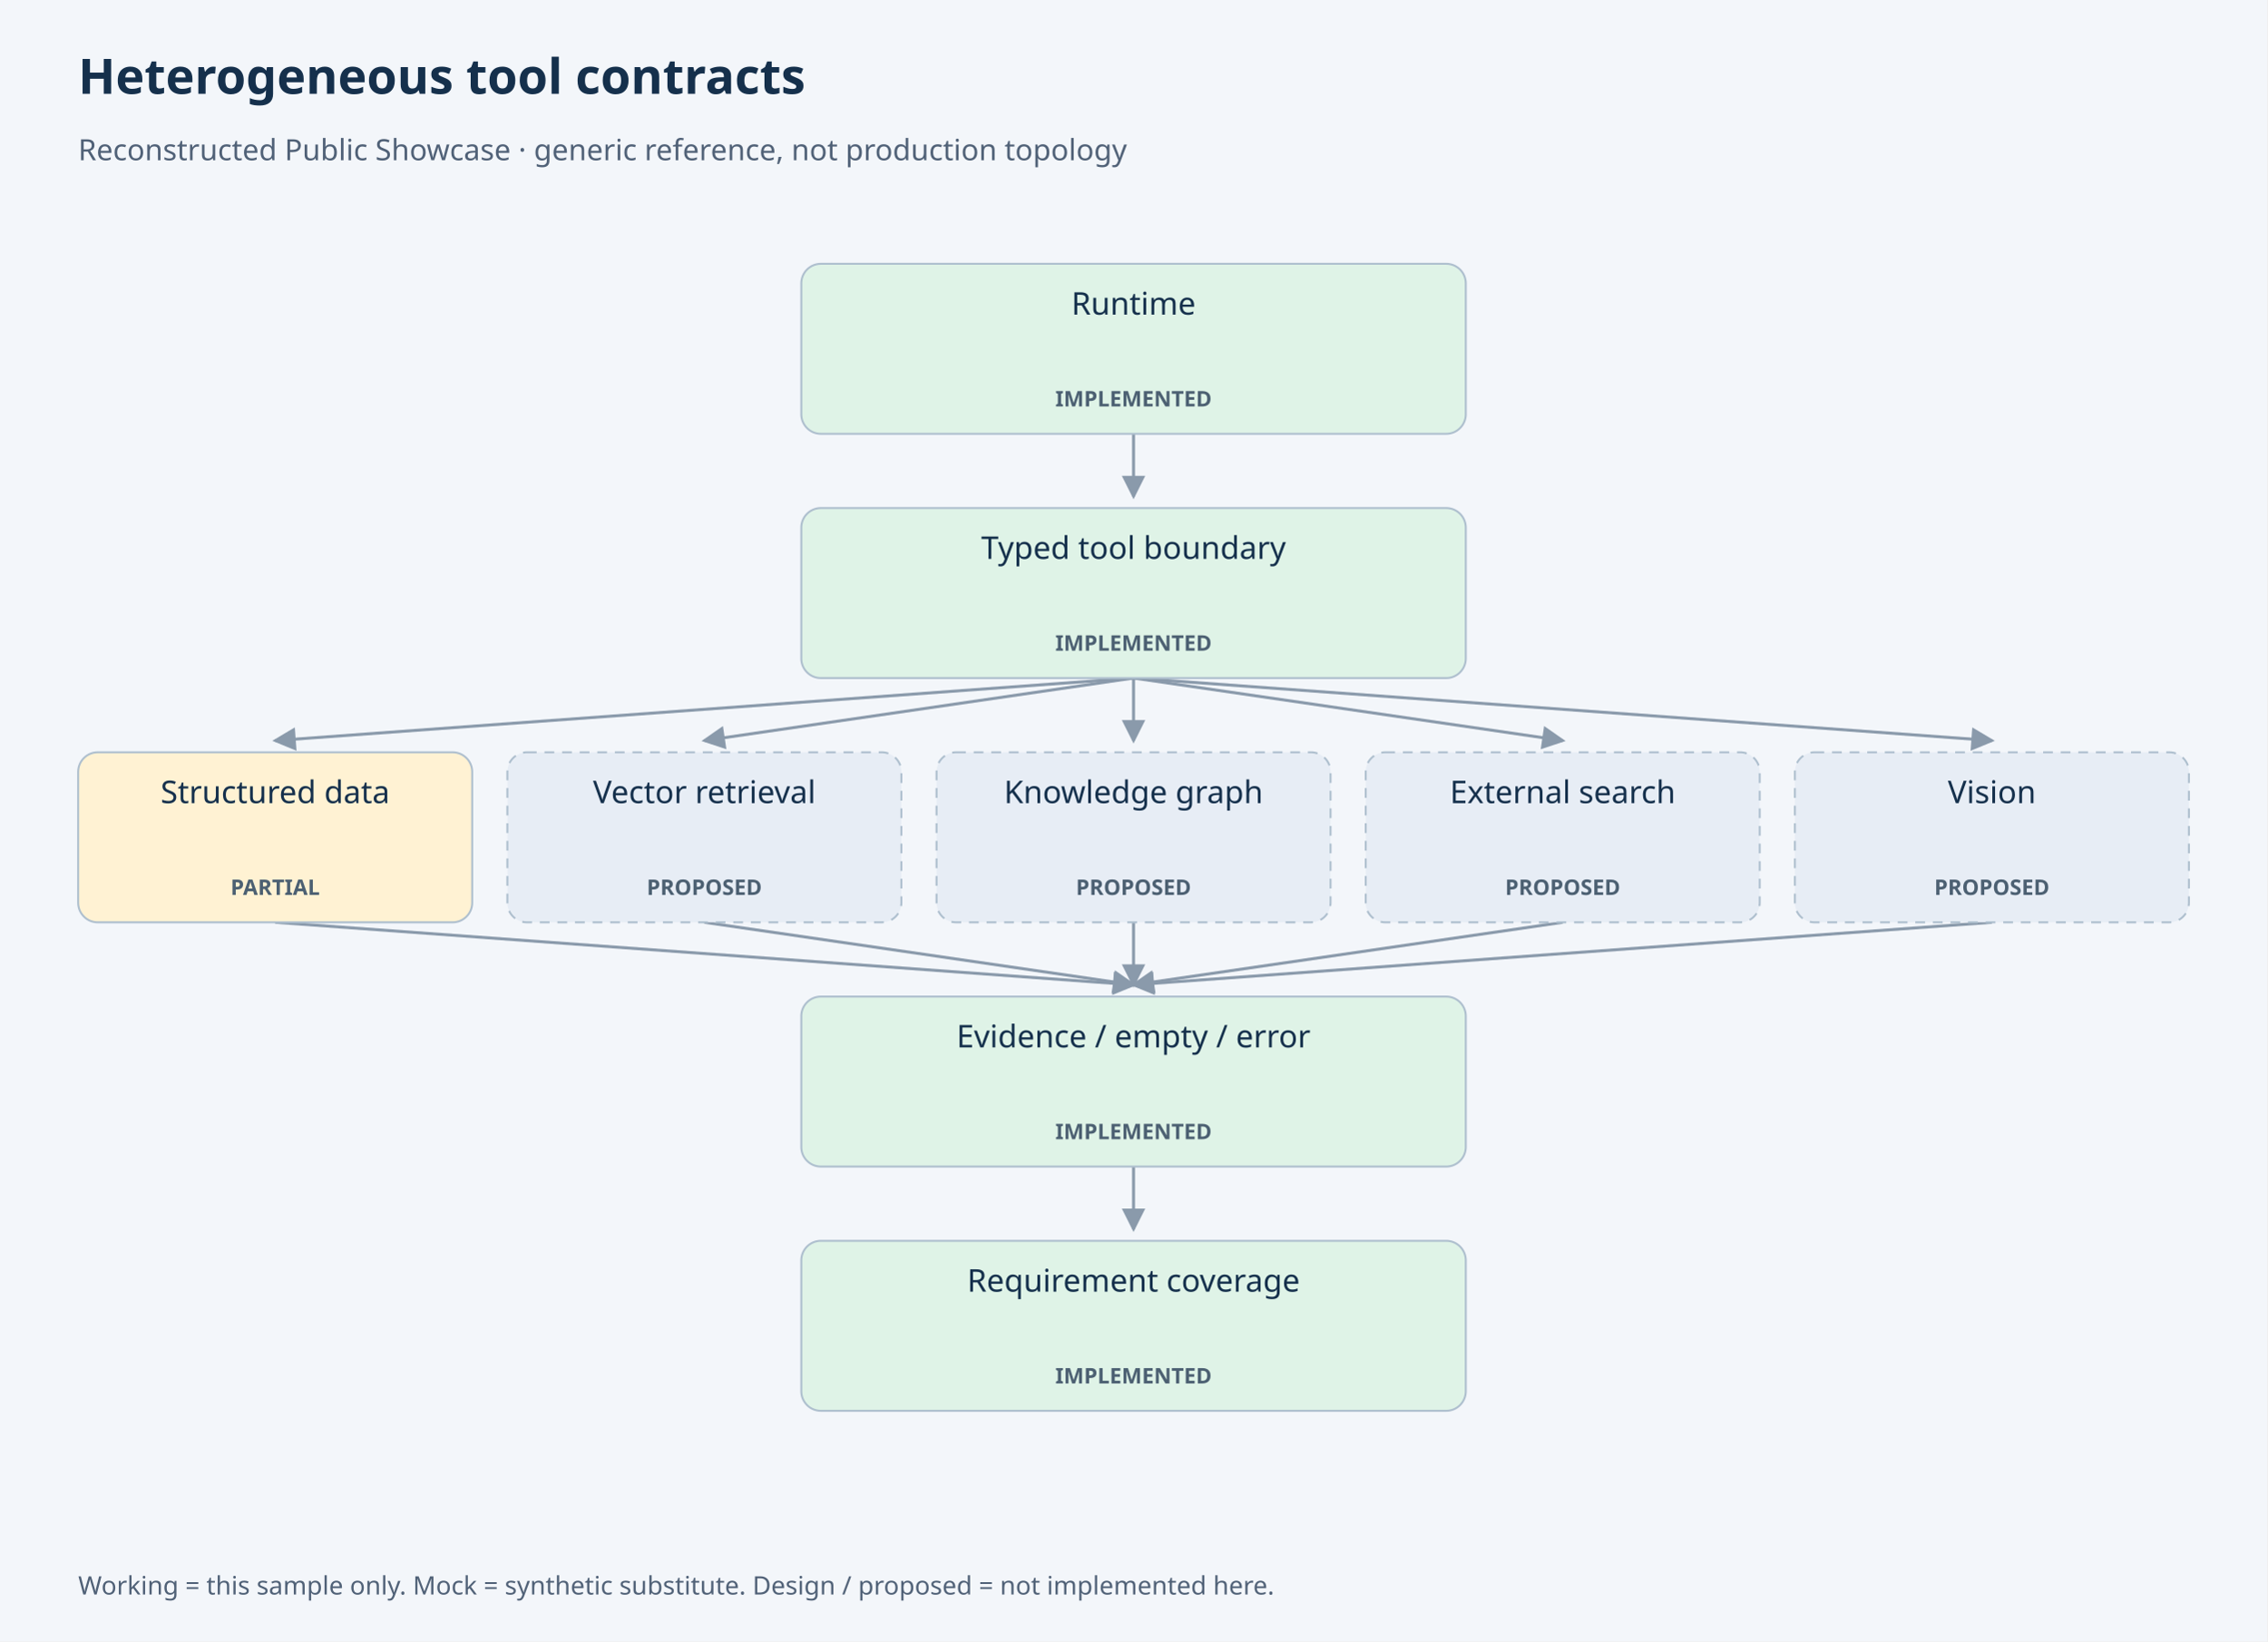
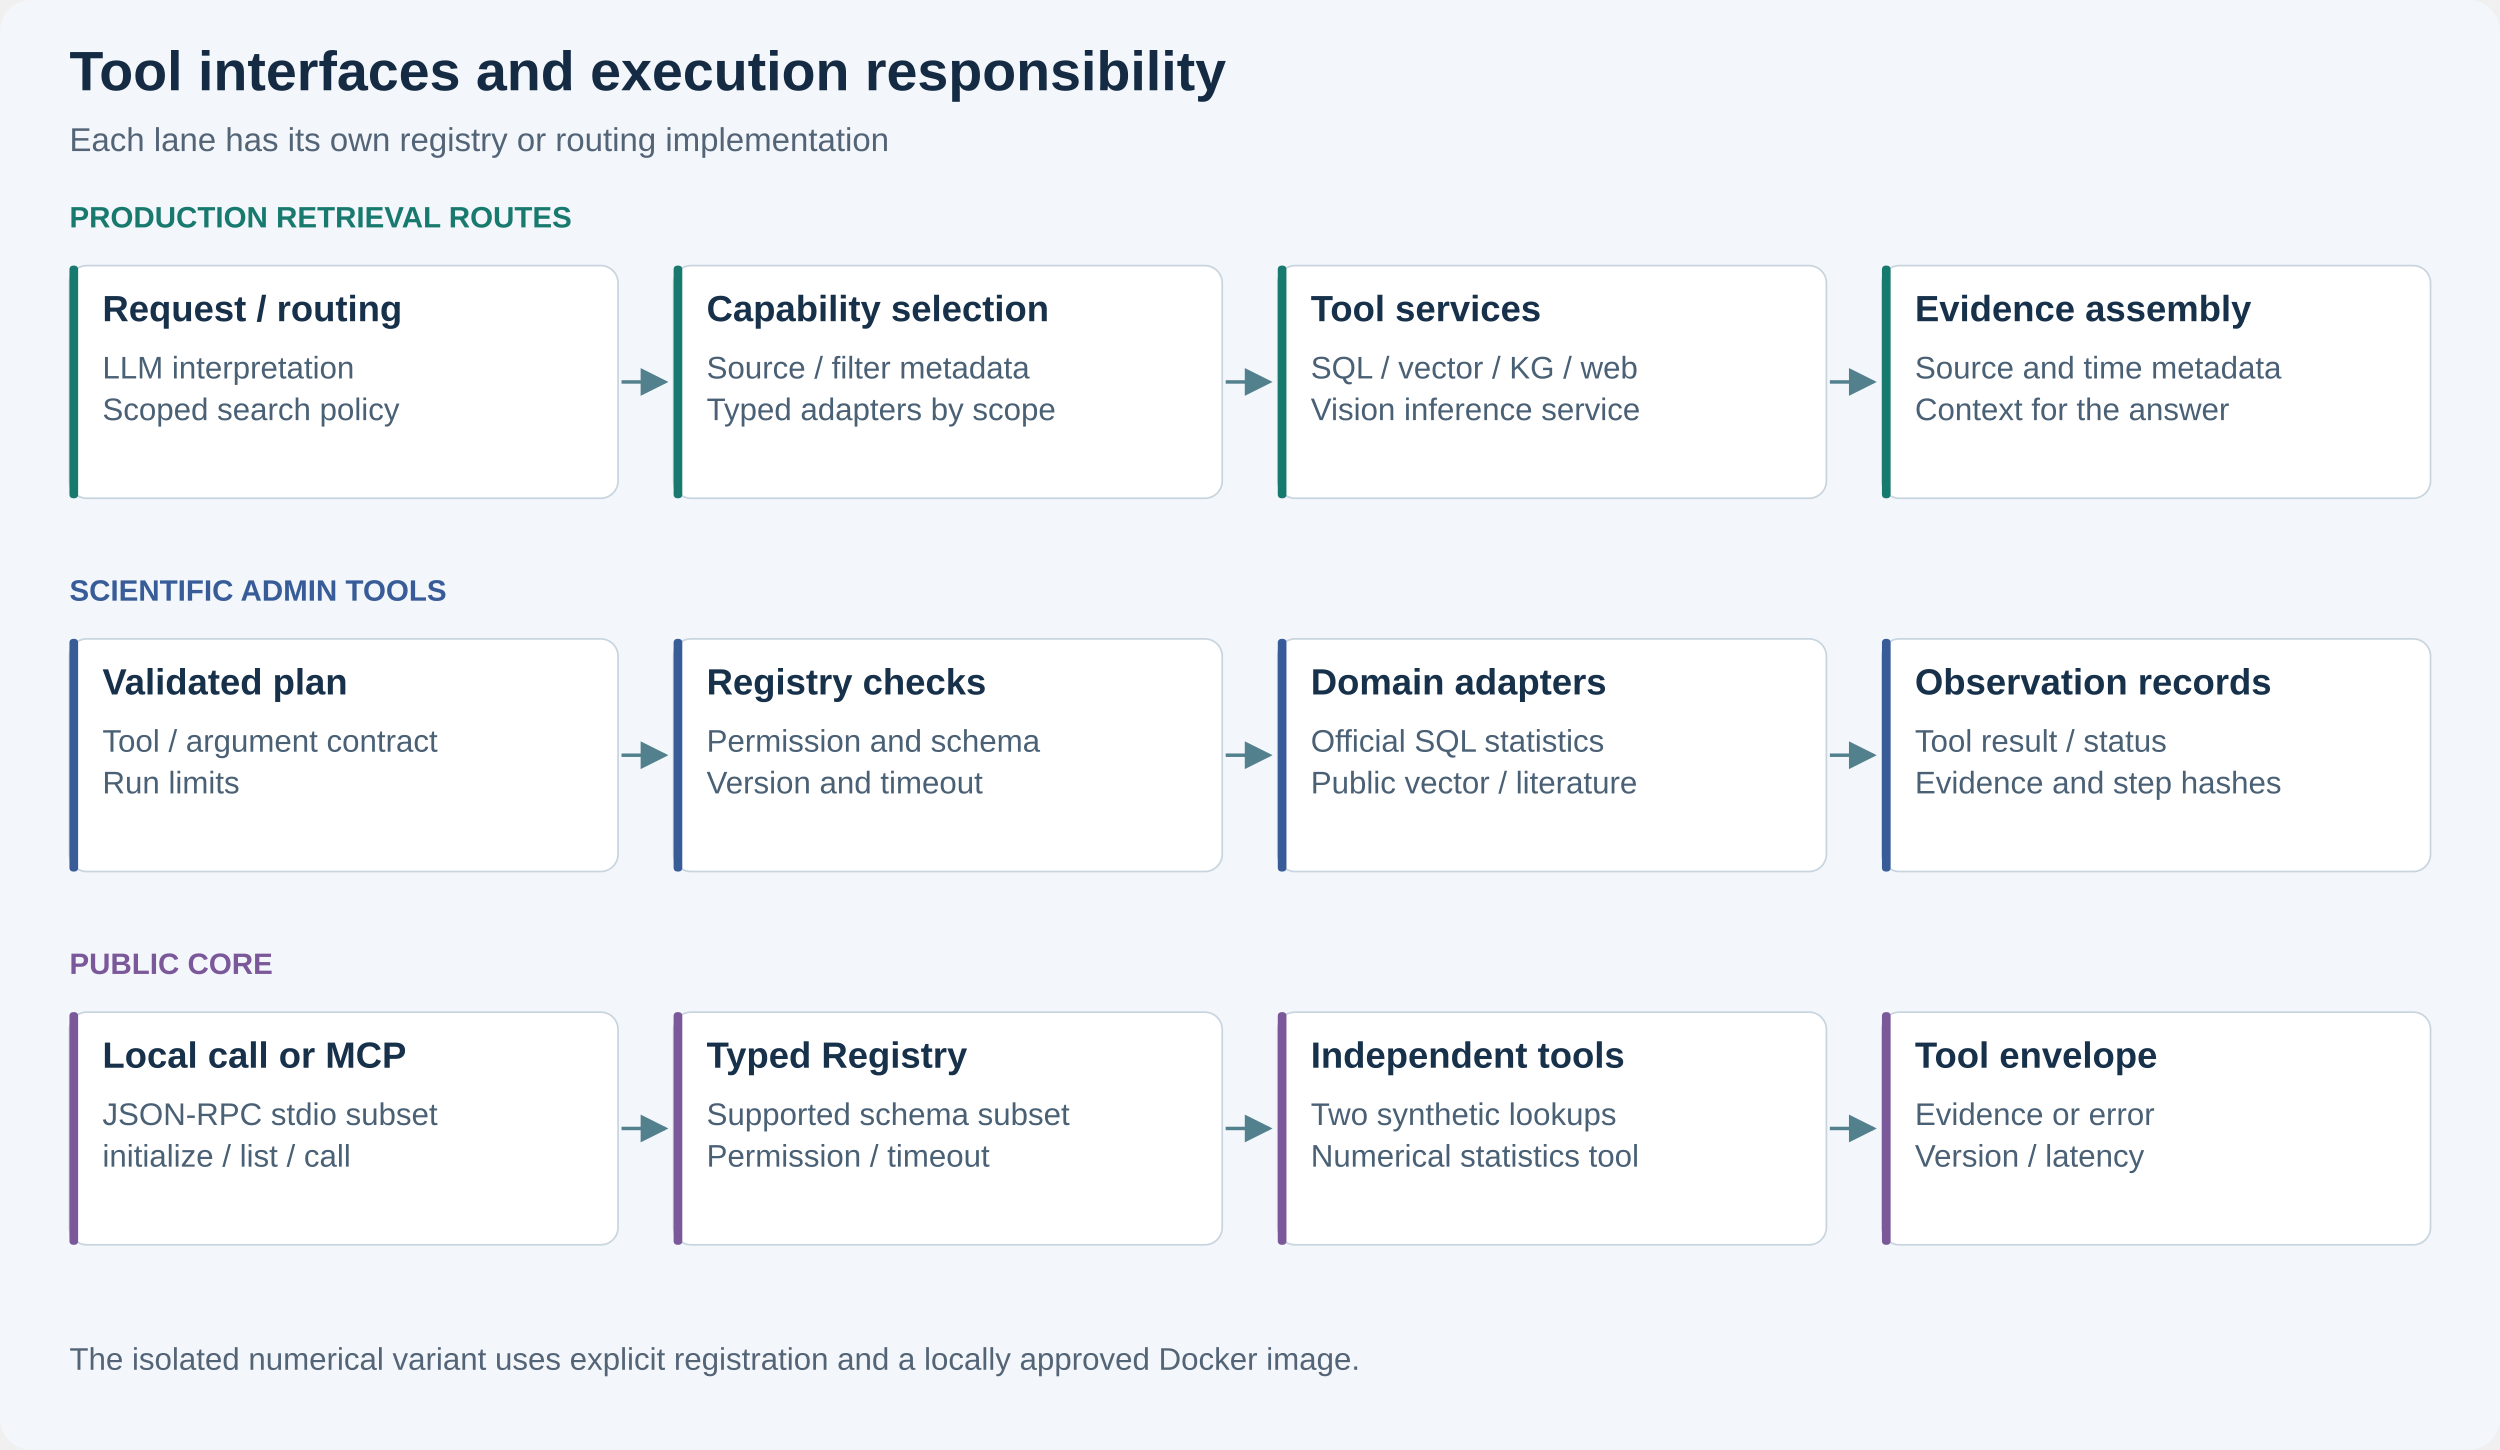
- <svg xmlns="http://www.w3.org/2000/svg" width="1160" height="840" viewBox="0 0 1160 840" role="img" aria-labelledby="title desc">
+ <svg xmlns="http://www.w3.org/2000/svg" width="1440" height="835" viewBox="0 0 1440 835" role="img" aria-labelledby="title desc">
  <defs>
    <marker id="arrow" markerWidth="8" markerHeight="8" refX="7" refY="4" orient="auto">
-       <path d="M0 0 L8 4 L0 8" fill="#8a9aab" />
+       <path d="M0 0L8 4L0 8" fill="#53808d" />
    </marker>
  </defs>
-   <rect width="1160" height="840" fill="#f3f6fa" />
-   <text x="40" y="48" font-family="sans-serif" font-size="25" font-weight="700" fill="#15304c">Heterogeneous tool contracts</text>
-   <text x="40" y="82" font-family="sans-serif" font-size="15" fill="#506177">Reconstructed Public Showcase · generic reference, not production topology</text>
-   <path d="M580 222 L580 254" stroke="#8a9aab" stroke-width="1.5" fill="none" marker-end="url(#arrow)" />
-   <path d="M580 347 L140.8 379" stroke="#8a9aab" stroke-width="1.5" fill="none" marker-end="url(#arrow)" />
-   <path d="M580 347 L360.4 379" stroke="#8a9aab" stroke-width="1.5" fill="none" marker-end="url(#arrow)" />
-   <path d="M580 347 L580 379" stroke="#8a9aab" stroke-width="1.5" fill="none" marker-end="url(#arrow)" />
-   <path d="M580 347 L799.6 379" stroke="#8a9aab" stroke-width="1.5" fill="none" marker-end="url(#arrow)" />
-   <path d="M580 347 L1019.2 379" stroke="#8a9aab" stroke-width="1.5" fill="none" marker-end="url(#arrow)" />
-   <path d="M140.8 472 L580 504" stroke="#8a9aab" stroke-width="1.5" fill="none" marker-end="url(#arrow)" />
-   <path d="M360.4 472 L580 504" stroke="#8a9aab" stroke-width="1.5" fill="none" marker-end="url(#arrow)" />
-   <path d="M580 472 L580 504" stroke="#8a9aab" stroke-width="1.5" fill="none" marker-end="url(#arrow)" />
-   <path d="M799.6 472 L580 504" stroke="#8a9aab" stroke-width="1.5" fill="none" marker-end="url(#arrow)" />
-   <path d="M1019.2 472 L580 504" stroke="#8a9aab" stroke-width="1.5" fill="none" marker-end="url(#arrow)" />
-   <path d="M580 597 L580 629" stroke="#8a9aab" stroke-width="1.5" fill="none" marker-end="url(#arrow)" />
-   <rect x="410" y="135" width="340" height="87" rx="10" fill="#dff3e7" stroke="#aebfce" />
-   <text x="580" y="161" text-anchor="middle" font-family="sans-serif" font-size="16" fill="#15304c">Runtime</text>
-   <text x="580" y="208" text-anchor="middle" font-family="sans-serif" font-size="11" font-weight="700" fill="#4c6072">IMPLEMENTED</text>
-   <rect x="410" y="260" width="340" height="87" rx="10" fill="#dff3e7" stroke="#aebfce" />
-   <text x="580" y="286" text-anchor="middle" font-family="sans-serif" font-size="16" fill="#15304c">Typed tool boundary</text>
-   <text x="580" y="333" text-anchor="middle" font-family="sans-serif" font-size="11" font-weight="700" fill="#4c6072">IMPLEMENTED</text>
-   <rect x="40" y="385" width="201.6" height="87" rx="10" fill="#fff2d3" stroke="#aebfce" />
-   <text x="140.8" y="411" text-anchor="middle" font-family="sans-serif" font-size="16" fill="#15304c">Structured data</text>
-   <text x="140.8" y="458" text-anchor="middle" font-family="sans-serif" font-size="11" font-weight="700" fill="#4c6072">PARTIAL</text>
-   <rect x="259.6" y="385" width="201.6" height="87" rx="10" fill="#e7edf5" stroke="#aebfce" stroke-dasharray="5 4" />
-   <text x="360.4" y="411" text-anchor="middle" font-family="sans-serif" font-size="16" fill="#15304c">Vector retrieval</text>
-   <text x="360.4" y="458" text-anchor="middle" font-family="sans-serif" font-size="11" font-weight="700" fill="#4c6072">PROPOSED</text>
-   <rect x="479.2" y="385" width="201.6" height="87" rx="10" fill="#e7edf5" stroke="#aebfce" stroke-dasharray="5 4" />
-   <text x="580" y="411" text-anchor="middle" font-family="sans-serif" font-size="16" fill="#15304c">Knowledge graph</text>
-   <text x="580" y="458" text-anchor="middle" font-family="sans-serif" font-size="11" font-weight="700" fill="#4c6072">PROPOSED</text>
-   <rect x="698.8" y="385" width="201.6" height="87" rx="10" fill="#e7edf5" stroke="#aebfce" stroke-dasharray="5 4" />
-   <text x="799.6" y="411" text-anchor="middle" font-family="sans-serif" font-size="16" fill="#15304c">External search</text>
-   <text x="799.6" y="458" text-anchor="middle" font-family="sans-serif" font-size="11" font-weight="700" fill="#4c6072">PROPOSED</text>
-   <rect x="918.4" y="385" width="201.6" height="87" rx="10" fill="#e7edf5" stroke="#aebfce" stroke-dasharray="5 4" />
-   <text x="1019.2" y="411" text-anchor="middle" font-family="sans-serif" font-size="16" fill="#15304c">Vision</text>
-   <text x="1019.2" y="458" text-anchor="middle" font-family="sans-serif" font-size="11" font-weight="700" fill="#4c6072">PROPOSED</text>
-   <rect x="410" y="510" width="340" height="87" rx="10" fill="#dff3e7" stroke="#aebfce" />
-   <text x="580" y="536" text-anchor="middle" font-family="sans-serif" font-size="16" fill="#15304c">Evidence / empty / error</text>
-   <text x="580" y="583" text-anchor="middle" font-family="sans-serif" font-size="11" font-weight="700" fill="#4c6072">IMPLEMENTED</text>
-   <rect x="410" y="635" width="340" height="87" rx="10" fill="#dff3e7" stroke="#aebfce" />
-   <text x="580" y="661" text-anchor="middle" font-family="sans-serif" font-size="16" fill="#15304c">Requirement coverage</text>
-   <text x="580" y="708" text-anchor="middle" font-family="sans-serif" font-size="11" font-weight="700" fill="#4c6072">IMPLEMENTED</text>
-   <text x="40" y="816" font-family="sans-serif" font-size="13" fill="#506177">Working = this sample only. Mock = synthetic substitute. Design / proposed = not implemented here.</text>
+   <rect width="1440" height="835" rx="18" fill="#f3f6fa" />
+   <g font-family="Arial, sans-serif">
+     <text x="40" y="52" font-size="32" font-weight="700" fill="#142b43">Tool interfaces and execution responsibility</text>
+     <text x="40" y="87" font-size="19" fill="#536477">Each lane has its own registry or routing implementation</text>
+     <text x="40" y="131" font-size="17" font-weight="700" fill="#18796e">PRODUCTION RETRIEVAL ROUTES</text>
+     <g data-node="n0_0">
+       <rect x="40.0" y="153" width="316.0" height="134" rx="10" fill="#fff" stroke="#c8d5df" />
+       <rect x="40.0" y="153" width="5" height="134" rx="2" fill="#18796e" />
+       <text x="59.0" y="185" font-size="21" font-weight="700" fill="#17314b">Request / routing</text>
+       <text x="59.0" y="218" font-size="18" fill="#4a6075">LLM interpretation</text>
+       <text x="59.0" y="242" font-size="18" fill="#4a6075">Scoped search policy</text>
+     </g>
+     <path d="M358.0 220 H383.0" stroke="#53808d" stroke-width="2" fill="none" marker-end="url(#arrow)" />
+     <g data-node="n0_1">
+       <rect x="388.0" y="153" width="316.0" height="134" rx="10" fill="#fff" stroke="#c8d5df" />
+       <rect x="388.0" y="153" width="5" height="134" rx="2" fill="#18796e" />
+       <text x="407.0" y="185" font-size="21" font-weight="700" fill="#17314b">Capability selection</text>
+       <text x="407.0" y="218" font-size="18" fill="#4a6075">Source / filter metadata</text>
+       <text x="407.0" y="242" font-size="18" fill="#4a6075">Typed adapters by scope</text>
+     </g>
+     <path d="M706.0 220 H731.0" stroke="#53808d" stroke-width="2" fill="none" marker-end="url(#arrow)" />
+     <g data-node="n0_2">
+       <rect x="736.0" y="153" width="316.0" height="134" rx="10" fill="#fff" stroke="#c8d5df" />
+       <rect x="736.0" y="153" width="5" height="134" rx="2" fill="#18796e" />
+       <text x="755.0" y="185" font-size="21" font-weight="700" fill="#17314b">Tool services</text>
+       <text x="755.0" y="218" font-size="18" fill="#4a6075">SQL / vector / KG / web</text>
+       <text x="755.0" y="242" font-size="18" fill="#4a6075">Vision inference service</text>
+     </g>
+     <path d="M1054.0 220 H1079.0" stroke="#53808d" stroke-width="2" fill="none" marker-end="url(#arrow)" />
+     <g data-node="n0_3">
+       <rect x="1084.0" y="153" width="316.0" height="134" rx="10" fill="#fff" stroke="#c8d5df" />
+       <rect x="1084.0" y="153" width="5" height="134" rx="2" fill="#18796e" />
+       <text x="1103.0" y="185" font-size="21" font-weight="700" fill="#17314b">Evidence assembly</text>
+       <text x="1103.0" y="218" font-size="18" fill="#4a6075">Source and time metadata</text>
+       <text x="1103.0" y="242" font-size="18" fill="#4a6075">Context for the answer</text>
+     </g>
+     <text x="40" y="346" font-size="17" font-weight="700" fill="#375c98">SCIENTIFIC ADMIN TOOLS</text>
+     <g data-node="n1_0">
+       <rect x="40.0" y="368" width="316.0" height="134" rx="10" fill="#fff" stroke="#c8d5df" />
+       <rect x="40.0" y="368" width="5" height="134" rx="2" fill="#375c98" />
+       <text x="59.0" y="400" font-size="21" font-weight="700" fill="#17314b">Validated plan</text>
+       <text x="59.0" y="433" font-size="18" fill="#4a6075">Tool / argument contract</text>
+       <text x="59.0" y="457" font-size="18" fill="#4a6075">Run limits</text>
+     </g>
+     <path d="M358.0 435 H383.0" stroke="#53808d" stroke-width="2" fill="none" marker-end="url(#arrow)" />
+     <g data-node="n1_1">
+       <rect x="388.0" y="368" width="316.0" height="134" rx="10" fill="#fff" stroke="#c8d5df" />
+       <rect x="388.0" y="368" width="5" height="134" rx="2" fill="#375c98" />
+       <text x="407.0" y="400" font-size="21" font-weight="700" fill="#17314b">Registry checks</text>
+       <text x="407.0" y="433" font-size="18" fill="#4a6075">Permission and schema</text>
+       <text x="407.0" y="457" font-size="18" fill="#4a6075">Version and timeout</text>
+     </g>
+     <path d="M706.0 435 H731.0" stroke="#53808d" stroke-width="2" fill="none" marker-end="url(#arrow)" />
+     <g data-node="n1_2">
+       <rect x="736.0" y="368" width="316.0" height="134" rx="10" fill="#fff" stroke="#c8d5df" />
+       <rect x="736.0" y="368" width="5" height="134" rx="2" fill="#375c98" />
+       <text x="755.0" y="400" font-size="21" font-weight="700" fill="#17314b">Domain adapters</text>
+       <text x="755.0" y="433" font-size="18" fill="#4a6075">Official SQL statistics</text>
+       <text x="755.0" y="457" font-size="18" fill="#4a6075">Public vector / literature</text>
+     </g>
+     <path d="M1054.0 435 H1079.0" stroke="#53808d" stroke-width="2" fill="none" marker-end="url(#arrow)" />
+     <g data-node="n1_3">
+       <rect x="1084.0" y="368" width="316.0" height="134" rx="10" fill="#fff" stroke="#c8d5df" />
+       <rect x="1084.0" y="368" width="5" height="134" rx="2" fill="#375c98" />
+       <text x="1103.0" y="400" font-size="21" font-weight="700" fill="#17314b">Observation records</text>
+       <text x="1103.0" y="433" font-size="18" fill="#4a6075">Tool result / status</text>
+       <text x="1103.0" y="457" font-size="18" fill="#4a6075">Evidence and step hashes</text>
+     </g>
+     <text x="40" y="561" font-size="17" font-weight="700" fill="#7a5899">PUBLIC CORE</text>
+     <g data-node="n2_0">
+       <rect x="40.0" y="583" width="316.0" height="134" rx="10" fill="#fff" stroke="#c8d5df" />
+       <rect x="40.0" y="583" width="5" height="134" rx="2" fill="#7a5899" />
+       <text x="59.0" y="615" font-size="21" font-weight="700" fill="#17314b">Local call or MCP</text>
+       <text x="59.0" y="648" font-size="18" fill="#4a6075">JSON-RPC stdio subset</text>
+       <text x="59.0" y="672" font-size="18" fill="#4a6075">initialize / list / call</text>
+     </g>
+     <path d="M358.0 650 H383.0" stroke="#53808d" stroke-width="2" fill="none" marker-end="url(#arrow)" />
+     <g data-node="n2_1">
+       <rect x="388.0" y="583" width="316.0" height="134" rx="10" fill="#fff" stroke="#c8d5df" />
+       <rect x="388.0" y="583" width="5" height="134" rx="2" fill="#7a5899" />
+       <text x="407.0" y="615" font-size="21" font-weight="700" fill="#17314b">Typed Registry</text>
+       <text x="407.0" y="648" font-size="18" fill="#4a6075">Supported schema subset</text>
+       <text x="407.0" y="672" font-size="18" fill="#4a6075">Permission / timeout</text>
+     </g>
+     <path d="M706.0 650 H731.0" stroke="#53808d" stroke-width="2" fill="none" marker-end="url(#arrow)" />
+     <g data-node="n2_2">
+       <rect x="736.0" y="583" width="316.0" height="134" rx="10" fill="#fff" stroke="#c8d5df" />
+       <rect x="736.0" y="583" width="5" height="134" rx="2" fill="#7a5899" />
+       <text x="755.0" y="615" font-size="21" font-weight="700" fill="#17314b">Independent tools</text>
+       <text x="755.0" y="648" font-size="18" fill="#4a6075">Two synthetic lookups</text>
+       <text x="755.0" y="672" font-size="18" fill="#4a6075">Numerical statistics tool</text>
+     </g>
+     <path d="M1054.0 650 H1079.0" stroke="#53808d" stroke-width="2" fill="none" marker-end="url(#arrow)" />
+     <g data-node="n2_3">
+       <rect x="1084.0" y="583" width="316.0" height="134" rx="10" fill="#fff" stroke="#c8d5df" />
+       <rect x="1084.0" y="583" width="5" height="134" rx="2" fill="#7a5899" />
+       <text x="1103.0" y="615" font-size="21" font-weight="700" fill="#17314b">Tool envelope</text>
+       <text x="1103.0" y="648" font-size="18" fill="#4a6075">Evidence or error</text>
+       <text x="1103.0" y="672" font-size="18" fill="#4a6075">Version / latency</text>
+     </g>
+     <text x="40" y="789" font-size="18" fill="#536477">The isolated numerical variant uses explicit registration and a locally approved Docker image.</text>
+   </g>
</svg>
